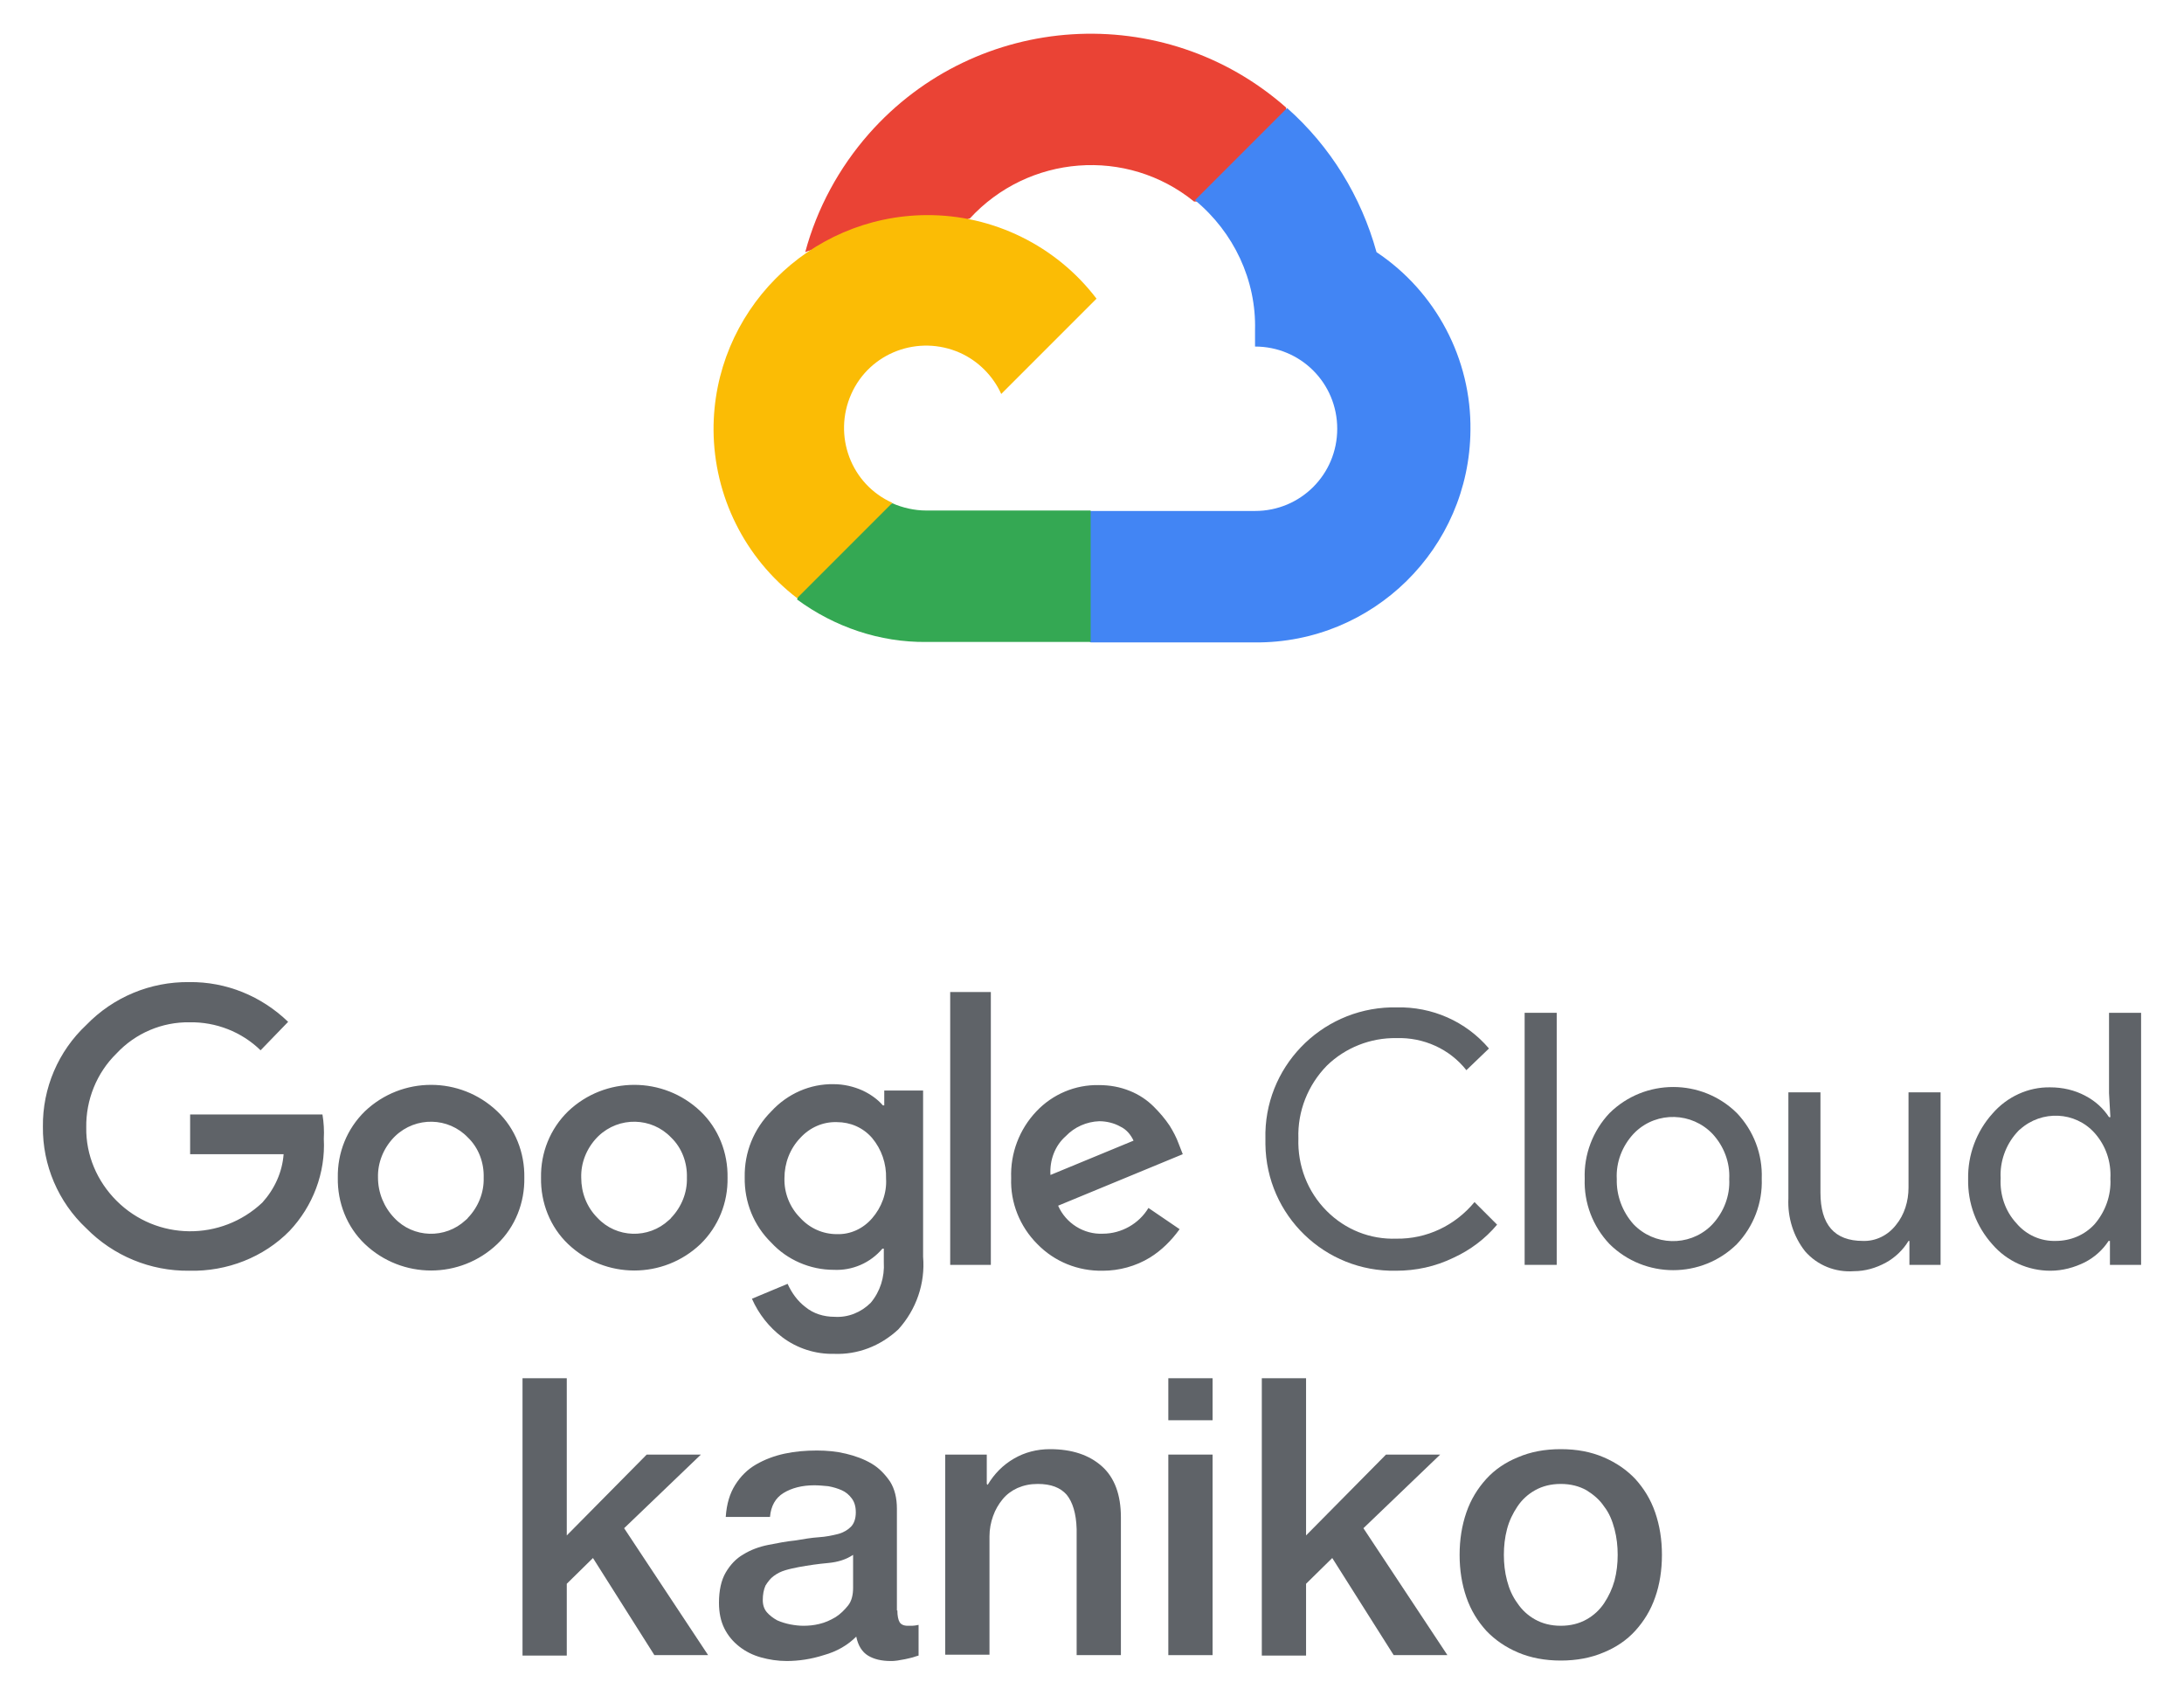
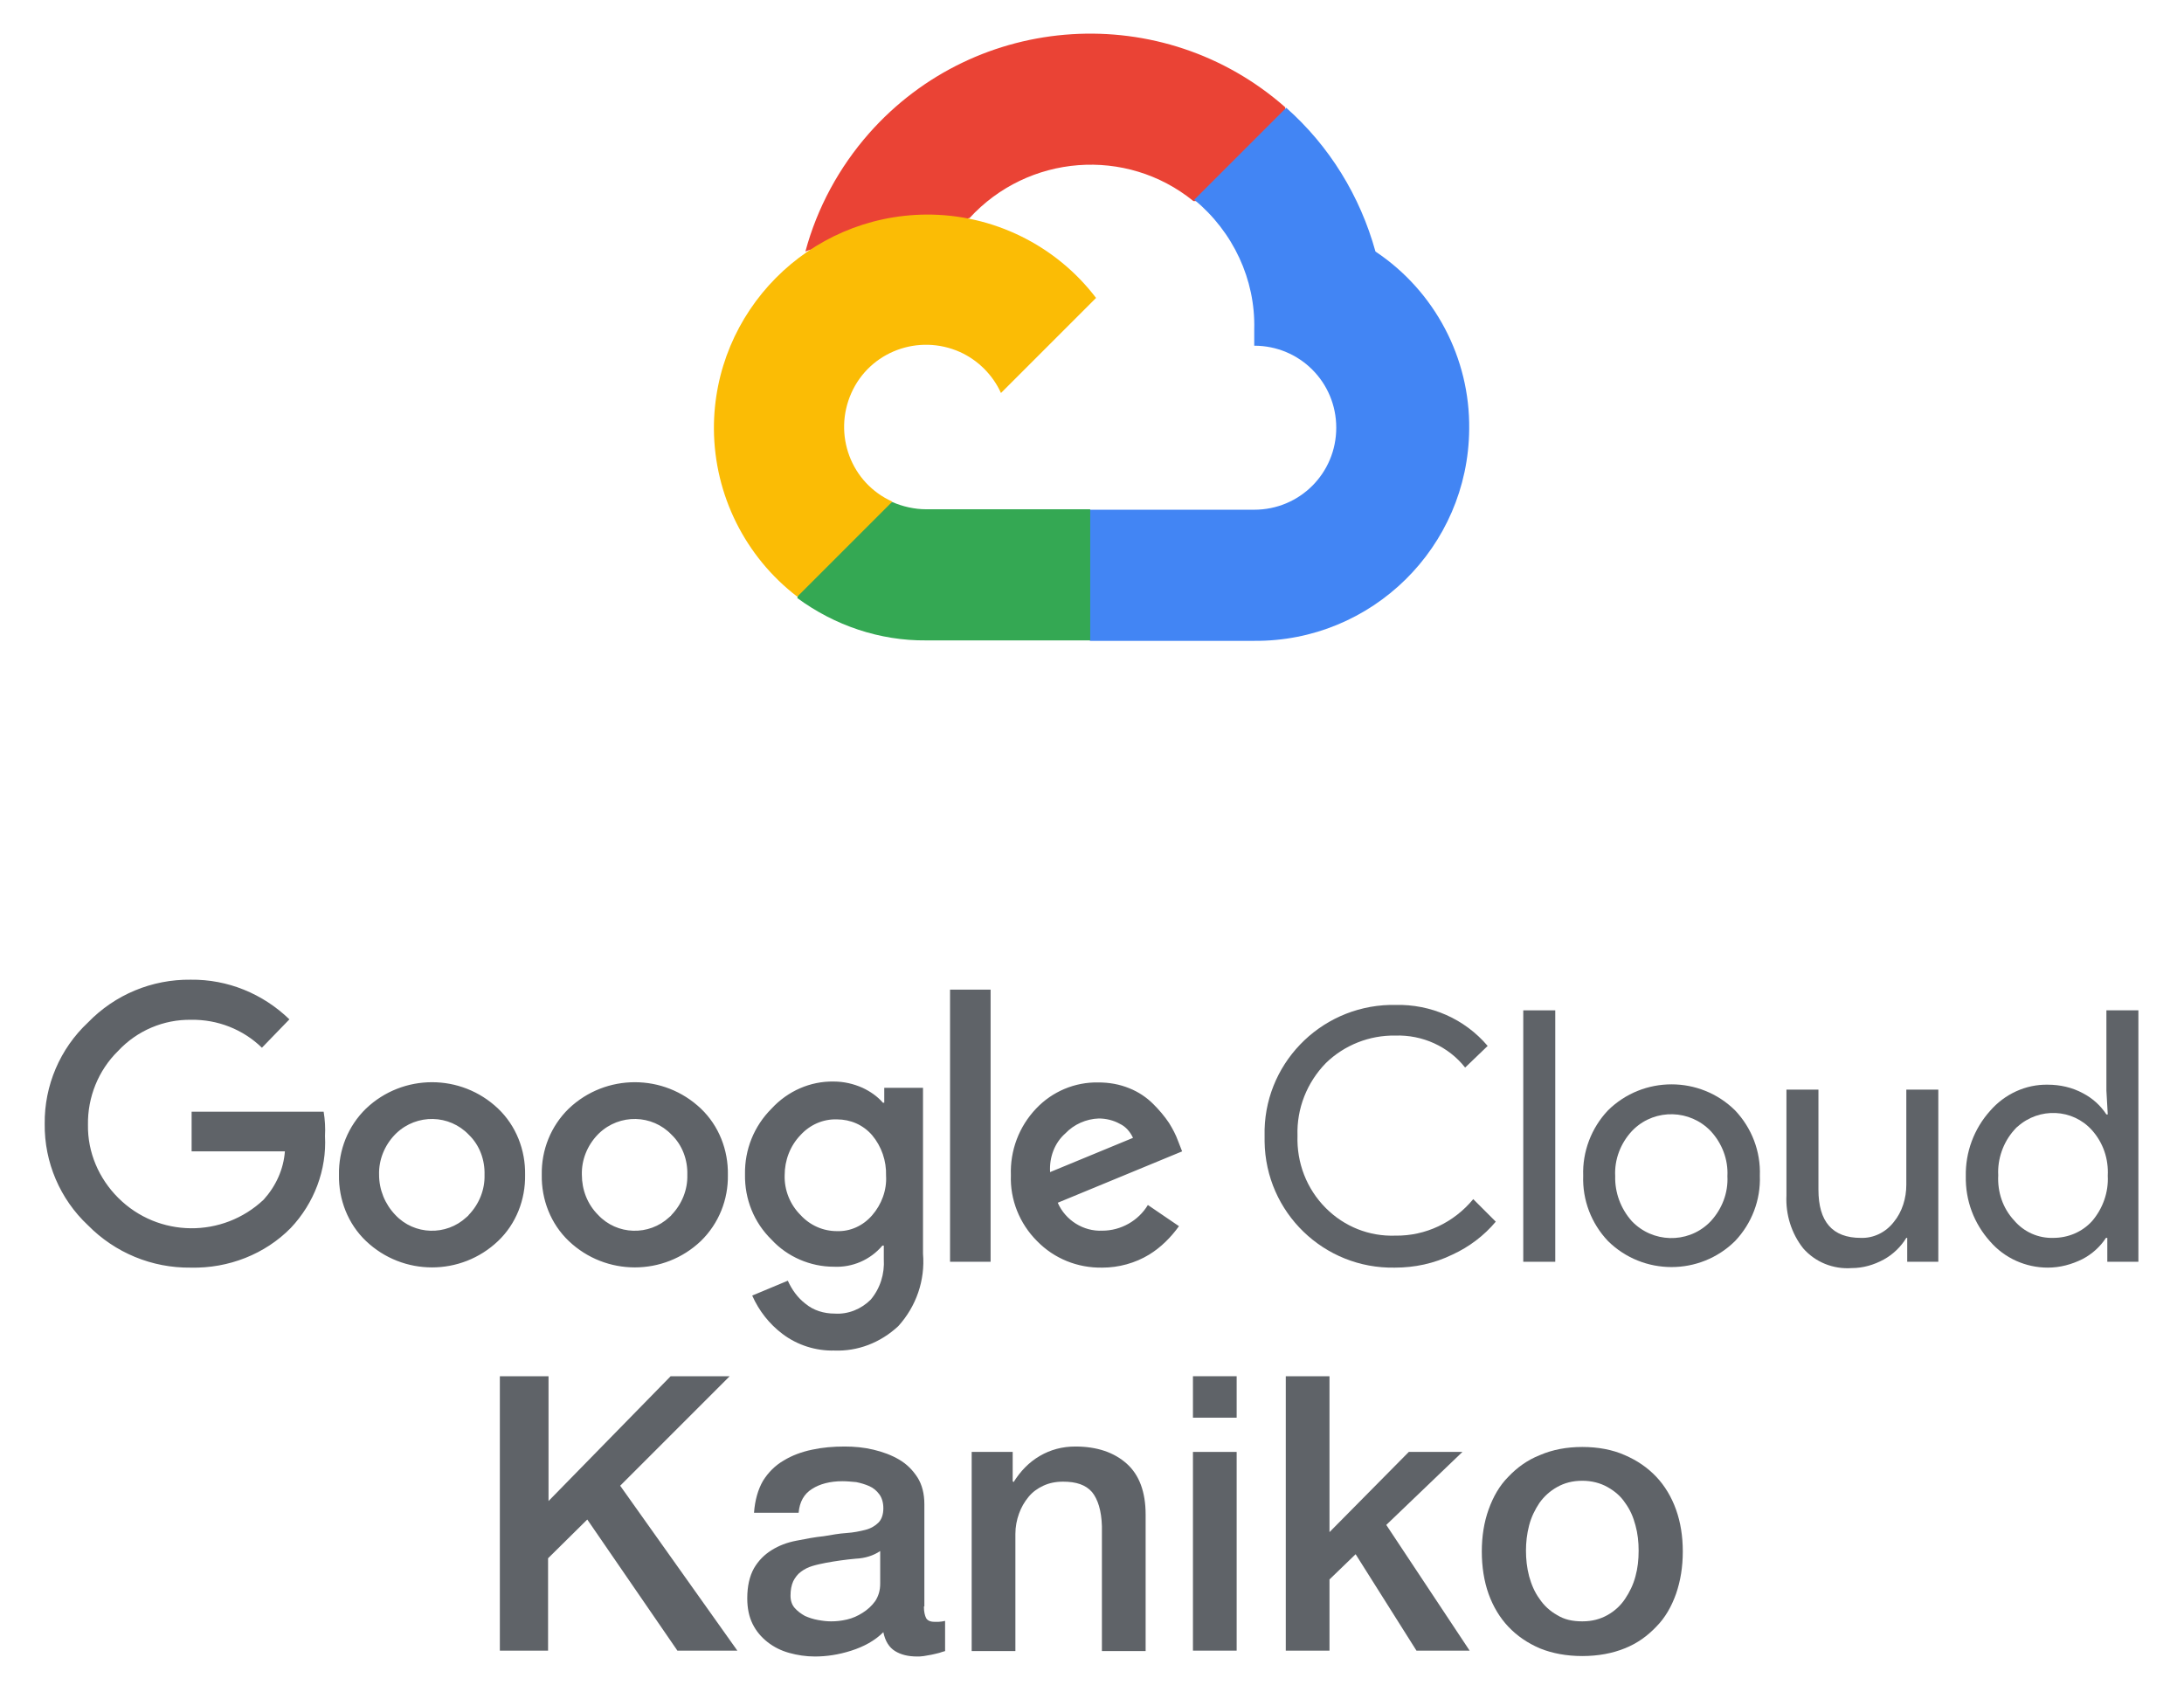
- <svg xmlns="http://www.w3.org/2000/svg" version="1.1" id="Layer_1" x="0px" y="0px" viewBox="-5.3 -0.22 483.6 375.44" style="enable-background:new 0 0 472 375;" xml:space="preserve">
+ <svg xmlns="http://www.w3.org/2000/svg" version="1.1" id="Layer_1" x="0px" y="0px" viewBox="-6.32 -0.22 484.64 375.44" style="enable-background:new 0 0 472 375;" xml:space="preserve">
  <style type="text/css">
	.st0{fill:#EA4335;}
	.st1{fill:#4285F4;}
	.st2{fill:#34A853;}
	.st3{fill:#FBBC05;}
	.st4{fill:#5F6368;}
</style>
  <g>
    <g id="Layer_3">
-       <path class="st0" d="M259.1,44.4h5.1l14.6-14.6l0.7-6.2C252.4-0.3,211,2.3,187.1,29.4c-6.6,7.5-11.5,16.5-14.1,26.2    c1.6-0.7,3.4-0.8,5.1-0.3l29.1-4.8c0,0,1.5-2.5,2.2-2.3C222.4,34,244.2,32.3,259.1,44.4L259.1,44.4L259.1,44.4z" />
-       <path class="st1" d="M299.5,55.6c-3.4-12.3-10.2-23.4-19.8-31.9l-20.4,20.4c8.6,7.1,13.6,17.7,13.3,28.8v3.6    c10.1,0,18.2,8.1,18.2,18.2s-8.1,18.2-18.2,18.2h-36.4l-3.6,3.7v21.8l3.6,3.6h36.4c26.1,0.2,47.5-20.8,47.7-47    C320.5,79.3,312.7,64.4,299.5,55.6z" />
-       <path class="st2" d="M199.8,141.9h36.4v-29.1h-36.4c-2.6,0-5.2-0.6-7.5-1.6l-5.1,1.6l-14.7,14.6l-1.3,5.1    C179.5,138.6,189.5,142,199.8,141.9z" />
-       <path class="st3" d="M199.8,47.4c-26.1,0.2-47.2,21.5-47.1,47.6c0.1,14.6,6.9,28.3,18.5,37.2l21.1-21.1    c-9.2-4.1-13.2-14.9-9.1-24.1c4.1-9.2,14.9-13.2,24.1-9.1c4,1.8,7.3,5.1,9.1,9.1l21.1-21.1C228.6,54.2,214.6,47.3,199.8,47.4z" />
+       <path class="st0" d="M258.5,44.4h5.1l14.6-14.6l0.7-6.2c-27.1-23.9-68.5-21.3-92.4,5.8c-6.6,7.5-11.5,16.5-14.1,26.2    c1.6-0.7,3.4-0.8,5.1-0.3l29.1-4.8c0,0,1.5-2.5,2.2-2.3C221.8,34,243.6,32.3,258.5,44.4L258.5,44.4L258.5,44.4z" />
+       <path class="st1" d="M298.9,55.6c-3.4-12.3-10.2-23.4-19.8-31.9l-20.4,20.4c8.6,7.1,13.6,17.7,13.3,28.8v3.6    c10.1,0,18.2,8.1,18.2,18.2s-8.1,18.2-18.2,18.2h-36.4l-3.6,3.7v21.8l3.6,3.6H272c26.1,0.2,47.5-20.8,47.7-47    C319.9,79.3,312.1,64.4,298.9,55.6z" />
+       <path class="st2" d="M199.2,141.9h36.4v-29.1h-36.4c-2.6,0-5.2-0.6-7.5-1.6l-5.1,1.6l-14.7,14.6l-1.3,5.1    C178.9,138.6,188.9,142,199.2,141.9z" />
+       <path class="st3" d="M199.2,47.4C173.1,47.6,152,68.9,152.1,95c0.1,14.6,6.9,28.3,18.5,37.2l21.1-21.1    c-9.2-4.1-13.2-14.9-9.1-24.1c4.1-9.2,14.9-13.2,24.1-9.1c4,1.8,7.3,5.1,9.1,9.1l21.1-21.1C228,54.2,214,47.3,199.2,47.4z" />
    </g>
    <g id="Layer_2">
-       <path class="st4" d="M36.6,281.1c-8.6,0.1-16.8-3.3-22.8-9.4c-6.2-5.8-9.7-14-9.6-22.5c-0.1-8.5,3.4-16.7,9.6-22.5    c6-6.2,14.2-9.6,22.8-9.5c8.2-0.1,16,3.1,21.9,8.8l-6.1,6.3c-4.2-4.1-9.9-6.3-15.7-6.2c-6.1-0.1-12,2.4-16.2,6.9    c-4.4,4.3-6.8,10.3-6.7,16.4c-0.1,6.1,2.4,11.9,6.7,16.2c8.9,8.9,23.2,9,32.3,0.4c2.7-3,4.4-6.7,4.7-10.7H36.8v-8.8h29.3    c0.3,1.8,0.4,3.6,0.3,5.4c0.4,7.5-2.4,14.9-7.6,20.4C53.1,278.1,45,281.3,36.6,281.1z M104.8,275.2c-8.2,7.8-21.1,7.8-29.3,0    c-4-3.8-6.1-9.2-6-14.7c-0.1-5.5,2-10.8,6-14.7c8.2-7.8,21.1-7.8,29.3,0c4,3.8,6.1,9.2,6,14.7C110.9,266,108.8,271.4,104.8,275.2    L104.8,275.2z M82,269.4c4.2,4.5,11.3,4.7,15.8,0.5c0.2-0.2,0.4-0.3,0.5-0.5c2.3-2.4,3.6-5.6,3.5-8.9c0.1-3.3-1.1-6.6-3.5-8.9    c-4.3-4.5-11.5-4.7-16.1-0.3c-0.1,0.1-0.2,0.2-0.3,0.3c-2.3,2.4-3.6,5.6-3.5,8.9C78.4,263.8,79.7,267,82,269.4L82,269.4z     M149.8,275.2c-8.2,7.8-21.1,7.8-29.3,0c-4-3.8-6.1-9.2-6-14.7c-0.1-5.5,2-10.8,6-14.7c8.2-7.8,21.1-7.8,29.3,0    c4,3.8,6.1,9.2,6,14.7C155.9,266,153.8,271.3,149.8,275.2z M127,269.4c4.2,4.5,11.3,4.7,15.8,0.5c0.2-0.2,0.4-0.3,0.5-0.5    c2.3-2.4,3.6-5.6,3.5-8.9c0.1-3.3-1.1-6.6-3.5-8.9c-4.3-4.5-11.5-4.7-16.1-0.3c-0.1,0.1-0.2,0.2-0.3,0.3c-2.3,2.4-3.6,5.6-3.5,8.9    C123.4,263.8,124.6,267,127,269.4L127,269.4z M179.4,299.5c-4.1,0.1-8.2-1.2-11.5-3.7c-2.9-2.2-5.2-5.1-6.7-8.5l7.9-3.3    c0.9,2,2.2,3.8,3.9,5.1c1.8,1.5,4.1,2.2,6.5,2.2c3,0.2,5.9-1,8-3.1c2.1-2.5,3.1-5.7,2.9-9v-3h-0.3c-2.7,3.2-6.7,4.9-10.8,4.7    c-5.2,0-10.3-2.2-13.8-6c-3.9-3.8-6-9-5.9-14.5c-0.1-5.5,2-10.7,5.9-14.6c3.6-3.9,8.6-6.1,13.8-6c2.2,0,4.4,0.5,6.4,1.4    c1.7,0.8,3.3,1.9,4.5,3.3h0.3v-3.3h8.6V278c0.5,5.9-1.5,11.7-5.5,16.1C189.6,297.8,184.6,299.7,179.4,299.5z M180,273    c3,0.1,5.8-1.2,7.8-3.5c2.1-2.4,3.3-5.6,3.1-8.8c0.1-3.3-1-6.5-3.1-9c-2-2.3-4.8-3.5-7.8-3.5c-3.1-0.1-6,1.2-8.1,3.5    c-2.3,2.4-3.5,5.6-3.5,8.9c-0.1,3.3,1.2,6.5,3.5,8.8C174,271.7,176.9,273,180,273z M214.1,219.4v60.4h-9v-60.4H214.1z     M238.9,281.1c-5.5,0.1-10.7-2-14.5-5.9c-3.9-3.9-6-9.2-5.8-14.6c-0.2-5.5,1.8-10.8,5.6-14.8c3.6-3.8,8.6-5.9,13.8-5.8    c2.4,0,4.7,0.4,6.9,1.3c2,0.8,3.8,2,5.3,3.5c1.3,1.3,2.5,2.7,3.5,4.2c0.8,1.3,1.5,2.6,2,4l0.9,2.3L229,266.7    c1.7,3.9,5.7,6.4,9.9,6.2c4.1,0,8-2.2,10.1-5.7l6.9,4.7c-1.8,2.5-4,4.7-6.6,6.3C246.2,280.1,242.5,281.1,238.9,281.1z     M227.3,259.9l18.4-7.6c-0.6-1.3-1.6-2.5-2.9-3.1c-1.4-0.8-3.1-1.2-4.7-1.2c-2.8,0.1-5.5,1.3-7.4,3.3    C228.3,253.4,227.1,256.6,227.3,259.9z" />
-       <path class="st4" d="M303.8,281.1c-15.7,0.3-28.7-12.2-28.9-28c0-0.4,0-0.8,0-1.2c-0.4-15.7,12.1-28.7,27.8-29.1    c0.4,0,0.8,0,1.2,0c7.9-0.2,15.4,3.1,20.5,9.1l-5,4.8c-3.7-4.7-9.5-7.3-15.5-7.1c-5.7-0.1-11.3,2.1-15.4,6.1    c-4.2,4.3-6.5,10.1-6.3,16.1c-0.2,6,2,11.8,6.3,16.1c4.1,4.1,9.6,6.3,15.4,6.1c6.7,0.1,13-2.9,17.3-8.1l5,5    c-2.6,3.1-5.9,5.6-9.6,7.3C312.5,280.2,308.2,281.1,303.8,281.1z" />
-       <path class="st4" d="M339.4,279.8h-7.1V224h7.1V279.8z" />
-       <path class="st4" d="M351.1,246.2c7.8-7.7,20.4-7.7,28.2,0c3.7,3.9,5.7,9.1,5.5,14.5c0.2,5.4-1.8,10.6-5.5,14.5    c-7.8,7.7-20.4,7.7-28.2,0c-3.7-3.9-5.7-9.1-5.5-14.5C345.4,255.4,347.4,250.1,351.1,246.2z M356.4,270.8c4.6,4.8,12.2,5,17,0.5    c0.2-0.2,0.3-0.3,0.5-0.5c2.5-2.7,3.9-6.3,3.7-10c0.2-3.7-1.2-7.3-3.7-10c-4.6-4.8-12.2-5-17-0.5c-0.2,0.2-0.3,0.3-0.5,0.5    c-2.5,2.7-3.9,6.3-3.7,10C352.6,264.4,353.9,268,356.4,270.8L356.4,270.8z" />
-       <path class="st4" d="M424.4,279.8h-6.9v-5.3h-0.2c-1.2,2-3,3.7-5,4.8c-2.2,1.2-4.6,1.9-7.1,1.9c-4.1,0.3-8.1-1.3-10.8-4.4    c-2.6-3.3-3.9-7.5-3.7-11.7v-23.5h7.1v22.2c0,7.1,3.1,10.7,9.4,10.7c2.8,0.1,5.5-1.2,7.3-3.5c1.9-2.3,2.8-5.3,2.8-8.3v-21.1h7.1    L424.4,279.8L424.4,279.8z" />
-       <path class="st4" d="M448.7,281.1c-4.9,0-9.6-2.1-12.8-5.8c-3.6-4-5.5-9.1-5.4-14.5c-0.1-5.3,1.8-10.5,5.4-14.5    c3.2-3.7,7.9-5.9,12.8-5.8c2.7,0,5.4,0.6,7.8,1.9c2.1,1.1,3.9,2.7,5.2,4.7h0.3l-0.3-5.3V224h7.1v55.8h-6.9v-5.3h-0.3    c-1.3,2-3.1,3.6-5.2,4.7C454,280.4,451.4,281.1,448.7,281.1z M449.9,274.5c3.3,0,6.4-1.3,8.6-3.7c2.4-2.8,3.7-6.4,3.5-10.1    c0.2-3.7-1-7.3-3.5-10.1c-4.3-4.8-11.7-5.1-16.5-0.8c-0.3,0.2-0.5,0.5-0.8,0.8c-2.4,2.7-3.7,6.4-3.5,10c-0.2,3.7,1,7.3,3.5,10    C443.4,273.2,446.6,274.6,449.9,274.5z" />
+       <path class="st4" d="M36,281.1c-8.6,0.1-16.8-3.3-22.8-9.4c-6.2-5.8-9.7-14-9.6-22.5c-0.1-8.5,3.4-16.7,9.6-22.5    c6-6.2,14.2-9.6,22.8-9.5c8.2-0.1,16,3.1,21.9,8.8l-6.1,6.3c-4.2-4.1-9.9-6.3-15.7-6.2c-6.1-0.1-12,2.4-16.2,6.9    c-4.4,4.3-6.8,10.3-6.7,16.4c-0.1,6.1,2.4,11.9,6.7,16.2c8.9,8.9,23.2,9,32.3,0.4c2.7-3,4.4-6.7,4.7-10.7H36.2v-8.8h29.3    c0.3,1.8,0.4,3.6,0.3,5.4c0.4,7.5-2.4,14.9-7.6,20.4C52.5,278.1,44.4,281.3,36,281.1z M104.2,275.2c-8.2,7.8-21.1,7.8-29.3,0    c-4-3.8-6.1-9.2-6-14.7c-0.1-5.5,2-10.8,6-14.7c8.2-7.8,21.1-7.8,29.3,0c4,3.8,6.1,9.2,6,14.7C110.3,266,108.2,271.4,104.2,275.2    L104.2,275.2z M81.4,269.4c4.2,4.5,11.3,4.7,15.8,0.5c0.2-0.2,0.4-0.3,0.5-0.5c2.3-2.4,3.6-5.6,3.5-8.9c0.1-3.3-1.1-6.6-3.5-8.9    c-4.3-4.5-11.5-4.7-16.1-0.3c-0.1,0.1-0.2,0.2-0.3,0.3c-2.3,2.4-3.6,5.6-3.5,8.9C77.8,263.8,79.1,267,81.4,269.4L81.4,269.4z     M149.2,275.2c-8.2,7.8-21.1,7.8-29.3,0c-4-3.8-6.1-9.2-6-14.7c-0.1-5.5,2-10.8,6-14.7c8.2-7.8,21.1-7.8,29.3,0    c4,3.8,6.1,9.2,6,14.7C155.3,266,153.2,271.3,149.2,275.2z M126.4,269.4c4.2,4.5,11.3,4.7,15.8,0.5c0.2-0.2,0.4-0.3,0.5-0.5    c2.3-2.4,3.6-5.6,3.5-8.9c0.1-3.3-1.1-6.6-3.5-8.9c-4.3-4.5-11.5-4.7-16.1-0.3c-0.1,0.1-0.2,0.2-0.3,0.3c-2.3,2.4-3.6,5.6-3.5,8.9    C122.8,263.8,124,267,126.4,269.4L126.4,269.4z M178.8,299.5c-4.1,0.1-8.2-1.2-11.5-3.7c-2.9-2.2-5.2-5.1-6.7-8.5l7.9-3.3    c0.9,2,2.2,3.8,3.9,5.1c1.8,1.5,4.1,2.2,6.5,2.2c3,0.2,5.9-1,8-3.1c2.1-2.5,3.1-5.7,2.9-9v-3h-0.3c-2.7,3.2-6.7,4.9-10.8,4.7    c-5.2,0-10.3-2.2-13.8-6c-3.9-3.8-6-9-5.9-14.5c-0.1-5.5,2-10.7,5.9-14.6c3.6-3.9,8.6-6.1,13.8-6c2.2,0,4.4,0.5,6.4,1.4    c1.7,0.8,3.3,1.9,4.5,3.3h0.3v-3.3h8.6V278c0.5,5.9-1.5,11.7-5.5,16.1C189,297.8,184,299.7,178.8,299.5z M179.4,273    c3,0.1,5.8-1.2,7.8-3.5c2.1-2.4,3.3-5.6,3.1-8.8c0.1-3.3-1-6.5-3.1-9c-2-2.3-4.8-3.5-7.8-3.5c-3.1-0.1-6,1.2-8.1,3.5    c-2.3,2.4-3.5,5.6-3.5,8.9c-0.1,3.3,1.2,6.5,3.5,8.8C173.4,271.7,176.3,273,179.4,273z M213.5,219.4v60.4h-9v-60.4H213.5z     M238.3,281.1c-5.5,0.1-10.7-2-14.5-5.9c-3.9-3.9-6-9.2-5.8-14.6c-0.2-5.5,1.8-10.8,5.6-14.8c3.6-3.8,8.6-5.9,13.8-5.8    c2.4,0,4.7,0.4,6.9,1.3c2,0.8,3.8,2,5.3,3.5c1.3,1.3,2.5,2.7,3.5,4.2c0.8,1.3,1.5,2.6,2,4l0.9,2.3l-27.6,11.4    c1.7,3.9,5.7,6.4,9.9,6.2c4.1,0,8-2.2,10.1-5.7l6.9,4.7c-1.8,2.5-4,4.7-6.6,6.3C245.6,280.1,241.9,281.1,238.3,281.1z     M226.7,259.9l18.4-7.6c-0.6-1.3-1.6-2.5-2.9-3.1c-1.4-0.8-3.1-1.2-4.7-1.2c-2.8,0.1-5.5,1.3-7.4,3.3    C227.7,253.4,226.5,256.6,226.7,259.9z" />
+       <path class="st4" d="M303.2,281.1c-15.7,0.3-28.7-12.2-28.9-28c0-0.4,0-0.8,0-1.2c-0.4-15.7,12.1-28.7,27.8-29.1    c0.4,0,0.8,0,1.2,0c7.9-0.2,15.4,3.1,20.5,9.1l-5,4.8c-3.7-4.7-9.5-7.3-15.5-7.1c-5.7-0.1-11.3,2.1-15.4,6.1    c-4.2,4.3-6.5,10.1-6.3,16.1c-0.2,6,2,11.8,6.3,16.1c4.1,4.1,9.6,6.3,15.4,6.1c6.7,0.1,13-2.9,17.3-8.1l5,5    c-2.6,3.1-5.9,5.6-9.6,7.3C311.9,280.2,307.6,281.1,303.2,281.1z" />
+       <path class="st4" d="M338.8,279.8h-7.1V224h7.1V279.8z" />
+       <path class="st4" d="M350.5,246.2c7.8-7.7,20.4-7.7,28.2,0c3.7,3.9,5.7,9.1,5.5,14.5c0.2,5.4-1.8,10.6-5.5,14.5    c-7.8,7.7-20.4,7.7-28.2,0c-3.7-3.9-5.7-9.1-5.5-14.5C344.8,255.4,346.8,250.1,350.5,246.2z M355.8,270.8c4.6,4.8,12.2,5,17,0.5    c0.2-0.2,0.3-0.3,0.5-0.5c2.5-2.7,3.9-6.3,3.7-10c0.2-3.7-1.2-7.3-3.7-10c-4.6-4.8-12.2-5-17-0.5c-0.2,0.2-0.3,0.3-0.5,0.5    c-2.5,2.7-3.9,6.3-3.7,10C352,264.4,353.3,268,355.8,270.8L355.8,270.8z" />
+       <path class="st4" d="M423.8,279.8h-6.9v-5.3h-0.2c-1.2,2-3,3.7-5,4.8c-2.2,1.2-4.6,1.9-7.1,1.9c-4.1,0.3-8.1-1.3-10.8-4.4    c-2.6-3.3-3.9-7.5-3.7-11.7v-23.5h7.1v22.2c0,7.1,3.1,10.7,9.4,10.7c2.8,0.1,5.5-1.2,7.3-3.5c1.9-2.3,2.8-5.3,2.8-8.3v-21.1h7.1    L423.8,279.8L423.8,279.8z" />
+       <path class="st4" d="M448.1,281.1c-4.9,0-9.6-2.1-12.8-5.8c-3.6-4-5.5-9.1-5.4-14.5c-0.1-5.3,1.8-10.5,5.4-14.5    c3.2-3.7,7.9-5.9,12.8-5.8c2.7,0,5.4,0.6,7.8,1.9c2.1,1.1,3.9,2.7,5.2,4.7h0.3l-0.3-5.3V224h7.1v55.8h-6.9v-5.3H461    c-1.3,2-3.1,3.6-5.2,4.7C453.4,280.4,450.8,281.1,448.1,281.1z M449.3,274.5c3.3,0,6.4-1.3,8.6-3.7c2.4-2.8,3.7-6.4,3.5-10.1    c0.2-3.7-1-7.3-3.5-10.1c-4.3-4.8-11.7-5.1-16.5-0.8c-0.3,0.2-0.5,0.5-0.8,0.8c-2.4,2.7-3.7,6.4-3.5,10c-0.2,3.7,1,7.3,3.5,10    C442.8,273.2,446,274.6,449.3,274.5z" />
    </g>
  </g>
  <g>
-     <path class="st4" d="M110.4,304.9h9.8v34.8l17.7-17.9h12l-17,16.3l18.6,28.1h-11.9L126,344.7l-5.8,5.7v15.9h-9.8V304.9z" />
-     <path class="st4" d="M193.4,356.3c0,1.2,0.2,2.1,0.5,2.6c0.3,0.5,0.9,0.8,1.8,0.8c0.3,0,0.6,0,1,0c0.4,0,0.9-0.1,1.4-0.2v6.8   c-0.3,0.1-0.8,0.2-1.3,0.4c-0.5,0.1-1.1,0.3-1.7,0.4c-0.6,0.1-1.1,0.2-1.7,0.3c-0.6,0.1-1.1,0.1-1.5,0.1c-2,0-3.7-0.4-5-1.2   c-1.3-0.8-2.2-2.2-2.6-4.2c-1.9,1.9-4.3,3.3-7.2,4.1c-2.8,0.9-5.6,1.3-8.2,1.3c-2,0-3.9-0.3-5.7-0.8c-1.8-0.5-3.4-1.3-4.8-2.4   c-1.4-1.1-2.5-2.4-3.3-4c-0.8-1.6-1.2-3.5-1.2-5.7c0-2.7,0.5-5,1.5-6.7c1-1.7,2.3-3.1,3.9-4c1.6-1,3.5-1.7,5.5-2.1   c2-0.4,4.1-0.8,6.1-1c1.8-0.3,3.5-0.6,5.1-0.7c1.6-0.1,3-0.4,4.2-0.7c1.2-0.3,2.2-0.9,2.9-1.6c0.7-0.7,1.1-1.8,1.1-3.2   c0-1.3-0.3-2.3-0.9-3.1c-0.6-0.8-1.3-1.4-2.2-1.8s-1.9-0.7-3-0.9c-1.1-0.1-2.1-0.2-3.1-0.2c-2.7,0-5,0.6-6.8,1.7   c-1.8,1.1-2.8,2.9-3,5.3h-9.8c0.2-2.9,0.9-5.2,2.1-7.1c1.2-1.9,2.7-3.4,4.6-4.5c1.9-1.1,4-1.9,6.3-2.4c2.3-0.5,4.7-0.7,7.2-0.7   c2.2,0,4.3,0.2,6.4,0.7c2.1,0.5,4,1.2,5.7,2.2c1.7,1,3,2.4,4.1,4c1,1.6,1.5,3.6,1.5,6V356.3z M183.6,344c-1.5,1-3.3,1.6-5.5,1.8   c-2.2,0.2-4.3,0.5-6.5,0.9c-1,0.2-2,0.4-3,0.7c-1,0.3-1.8,0.7-2.6,1.3c-0.7,0.5-1.3,1.3-1.8,2.1c-0.4,0.9-0.6,2-0.6,3.2   c0,1.1,0.3,2,0.9,2.7c0.6,0.7,1.4,1.3,2.3,1.8c0.9,0.4,1.9,0.7,2.9,0.9c1.1,0.2,2,0.3,2.9,0.3c1.1,0,2.3-0.1,3.5-0.4   c1.3-0.3,2.4-0.8,3.6-1.5c1.1-0.7,2-1.6,2.8-2.6s1.1-2.4,1.1-3.9V344z" />
-     <path class="st4" d="M203.9,321.8h9.3v6.5l0.2,0.2c1.5-2.5,3.4-4.4,5.8-5.8c2.4-1.4,5.1-2.1,8-2.1c4.9,0,8.7,1.3,11.5,3.8   c2.8,2.5,4.2,6.3,4.2,11.3v30.5h-9.8v-27.9c-0.1-3.5-0.9-6-2.2-7.6c-1.4-1.6-3.5-2.4-6.4-2.4c-1.7,0-3.1,0.3-4.5,0.9   c-1.3,0.6-2.4,1.4-3.3,2.5s-1.6,2.3-2.1,3.7c-0.5,1.4-0.8,2.9-0.8,4.5v26.2h-9.8V321.8z" />
-     <path class="st4" d="M253.4,304.9h9.8v9.3h-9.8V304.9z M253.4,321.8h9.8v44.4h-9.8V321.8z" />
-     <path class="st4" d="M274.1,304.9h9.8v34.8l17.7-17.9h12l-17,16.3l18.6,28.1h-11.9l-13.6-21.5l-5.8,5.7v15.9h-9.8V304.9z" />
-     <path class="st4" d="M340.3,367.4c-3.5,0-6.7-0.6-9.5-1.8c-2.8-1.2-5.1-2.8-7-4.8c-1.9-2.1-3.4-4.5-4.4-7.4c-1-2.9-1.5-6-1.5-9.4   c0-3.4,0.5-6.5,1.5-9.4c1-2.9,2.5-5.3,4.4-7.4c1.9-2.1,4.3-3.7,7-4.8c2.8-1.2,5.9-1.8,9.5-1.8s6.7,0.6,9.5,1.8   c2.8,1.2,5.1,2.8,7,4.8c1.9,2.1,3.4,4.5,4.4,7.4c1,2.9,1.5,6,1.5,9.4c0,3.4-0.5,6.6-1.5,9.4c-1,2.9-2.5,5.3-4.4,7.4s-4.3,3.7-7,4.8   C347,366.8,343.8,367.4,340.3,367.4z M340.3,359.7c2.2,0,4.1-0.5,5.7-1.4c1.6-0.9,2.9-2.1,3.9-3.6c1-1.5,1.8-3.2,2.3-5   c0.5-1.9,0.7-3.8,0.7-5.7c0-1.9-0.2-3.8-0.7-5.7c-0.5-1.9-1.2-3.6-2.3-5c-1-1.5-2.3-2.6-3.9-3.6c-1.6-0.9-3.5-1.4-5.7-1.4   s-4.1,0.5-5.7,1.4c-1.6,0.9-2.9,2.1-3.9,3.6c-1,1.5-1.8,3.1-2.3,5c-0.5,1.9-0.7,3.8-0.7,5.7c0,1.9,0.2,3.8,0.7,5.7   c0.5,1.9,1.2,3.5,2.3,5c1,1.5,2.3,2.7,3.9,3.6C336.2,359.2,338.1,359.7,340.3,359.7z" />
+     <path class="st4" d="M104.7,305.2h10.7v27.7l27.1-27.7h13.1l-24.3,24.3l26,36.6H144L124,337l-8.7,8.6v20.5h-10.7V305.2z" />
+     <path class="st4" d="M198.7,356.3c0,1.2,0.2,2,0.5,2.6c0.3,0.5,0.9,0.8,1.8,0.8c0.3,0,0.6,0,1,0c0.4,0,0.9-0.1,1.4-0.2v6.7   c-0.3,0.1-0.8,0.2-1.3,0.4c-0.5,0.1-1.1,0.3-1.7,0.4c-0.6,0.1-1.1,0.2-1.7,0.3c-0.6,0.1-1.1,0.1-1.5,0.1c-2,0-3.6-0.4-4.9-1.2   c-1.3-0.8-2.2-2.2-2.6-4.2c-1.9,1.9-4.3,3.2-7.1,4.1c-2.8,0.9-5.5,1.3-8.1,1.3c-2,0-3.9-0.3-5.7-0.8c-1.8-0.5-3.4-1.3-4.8-2.4   c-1.4-1.1-2.5-2.4-3.3-4c-0.8-1.6-1.2-3.5-1.2-5.7c0-2.7,0.5-4.9,1.5-6.7c1-1.7,2.3-3,3.9-4c1.6-1,3.4-1.7,5.5-2.1   c2-0.4,4.1-0.8,6.1-1c1.8-0.3,3.4-0.6,5-0.7c1.6-0.1,3-0.4,4.2-0.7c1.2-0.3,2.2-0.9,2.9-1.6c0.7-0.7,1.1-1.8,1.1-3.2   c0-1.2-0.3-2.3-0.9-3.1c-0.6-0.8-1.3-1.4-2.2-1.8c-0.9-0.4-1.9-0.7-2.9-0.9c-1.1-0.1-2.1-0.2-3.1-0.2c-2.7,0-5,0.6-6.7,1.7   c-1.8,1.1-2.8,2.9-3,5.3H161c0.2-2.8,0.9-5.2,2-7.1c1.2-1.9,2.7-3.4,4.6-4.5c1.8-1.1,3.9-1.9,6.3-2.4c2.3-0.5,4.7-0.7,7.2-0.7   c2.2,0,4.3,0.2,6.4,0.7c2.1,0.5,4,1.2,5.7,2.2c1.7,1,3,2.3,4.1,4c1,1.6,1.5,3.6,1.5,5.9V356.3z M189,344c-1.5,1-3.3,1.6-5.5,1.7   c-2.2,0.2-4.3,0.5-6.5,0.9c-1,0.2-2,0.4-3,0.7c-1,0.3-1.8,0.7-2.6,1.3c-0.7,0.5-1.3,1.3-1.7,2.1c-0.4,0.9-0.6,1.9-0.6,3.2   c0,1.1,0.3,2,0.9,2.7c0.6,0.7,1.4,1.3,2.3,1.8c0.9,0.4,1.8,0.7,2.9,0.9c1.1,0.2,2,0.3,2.9,0.3c1.1,0,2.2-0.1,3.5-0.4   c1.3-0.3,2.4-0.8,3.5-1.5s2-1.5,2.8-2.6c0.7-1.1,1.1-2.3,1.1-3.9V344z" />
+     <path class="st4" d="M209.2,322h9.2v6.5l0.2,0.2c1.5-2.4,3.4-4.4,5.8-5.8c2.4-1.4,5-2.1,7.9-2.1c4.8,0,8.6,1.3,11.4,3.8   c2.8,2.5,4.2,6.3,4.2,11.3v30.3h-9.7v-27.7c-0.1-3.5-0.9-6-2.2-7.6c-1.4-1.6-3.5-2.3-6.4-2.3c-1.7,0-3.1,0.3-4.4,0.9   c-1.3,0.6-2.4,1.4-3.3,2.5c-0.9,1.1-1.6,2.3-2.1,3.7c-0.5,1.4-0.8,2.9-0.8,4.5v26h-9.7V322z" />
+     <path class="st4" d="M258.4,305.2h9.7v9.2h-9.7V305.2z M258.4,322h9.7v44.1h-9.7V322z" />
+     <path class="st4" d="M279,305.2h9.7v34.6l17.6-17.8h11.9l-16.9,16.2l18.5,27.9H308l-13.5-21.4l-5.8,5.6v15.8H279V305.2z" />
+     <path class="st4" d="M344.8,367.3c-3.5,0-6.7-0.6-9.4-1.7c-2.8-1.2-5.1-2.8-7-4.8c-1.9-2-3.4-4.5-4.4-7.3c-1-2.8-1.5-6-1.5-9.4   c0-3.4,0.5-6.5,1.5-9.3c1-2.8,2.4-5.3,4.4-7.3c1.9-2,4.2-3.7,7-4.8c2.8-1.2,5.9-1.8,9.4-1.8c3.5,0,6.7,0.6,9.4,1.8   c2.8,1.2,5.1,2.8,7,4.8c1.9,2,3.4,4.5,4.4,7.3c1,2.8,1.5,5.9,1.5,9.3c0,3.4-0.5,6.5-1.5,9.4c-1,2.8-2.4,5.3-4.4,7.3   c-1.9,2-4.2,3.7-7,4.8C351.5,366.7,348.3,367.3,344.8,367.3z M344.8,359.6c2.2,0,4-0.5,5.6-1.4c1.6-0.9,2.9-2.1,3.9-3.6   c1-1.5,1.8-3.1,2.3-5c0.5-1.8,0.7-3.7,0.7-5.7c0-1.9-0.2-3.8-0.7-5.6c-0.5-1.9-1.2-3.5-2.3-5c-1-1.5-2.3-2.6-3.9-3.5   s-3.5-1.4-5.6-1.4c-2.2,0-4,0.5-5.6,1.4s-2.9,2.1-3.9,3.5c-1,1.5-1.8,3.1-2.3,5c-0.5,1.9-0.7,3.8-0.7,5.6c0,1.9,0.2,3.8,0.7,5.7   c0.5,1.8,1.2,3.5,2.3,5c1,1.5,2.3,2.7,3.9,3.6C340.8,359.2,342.6,359.6,344.8,359.6z" />
  </g>
</svg>
